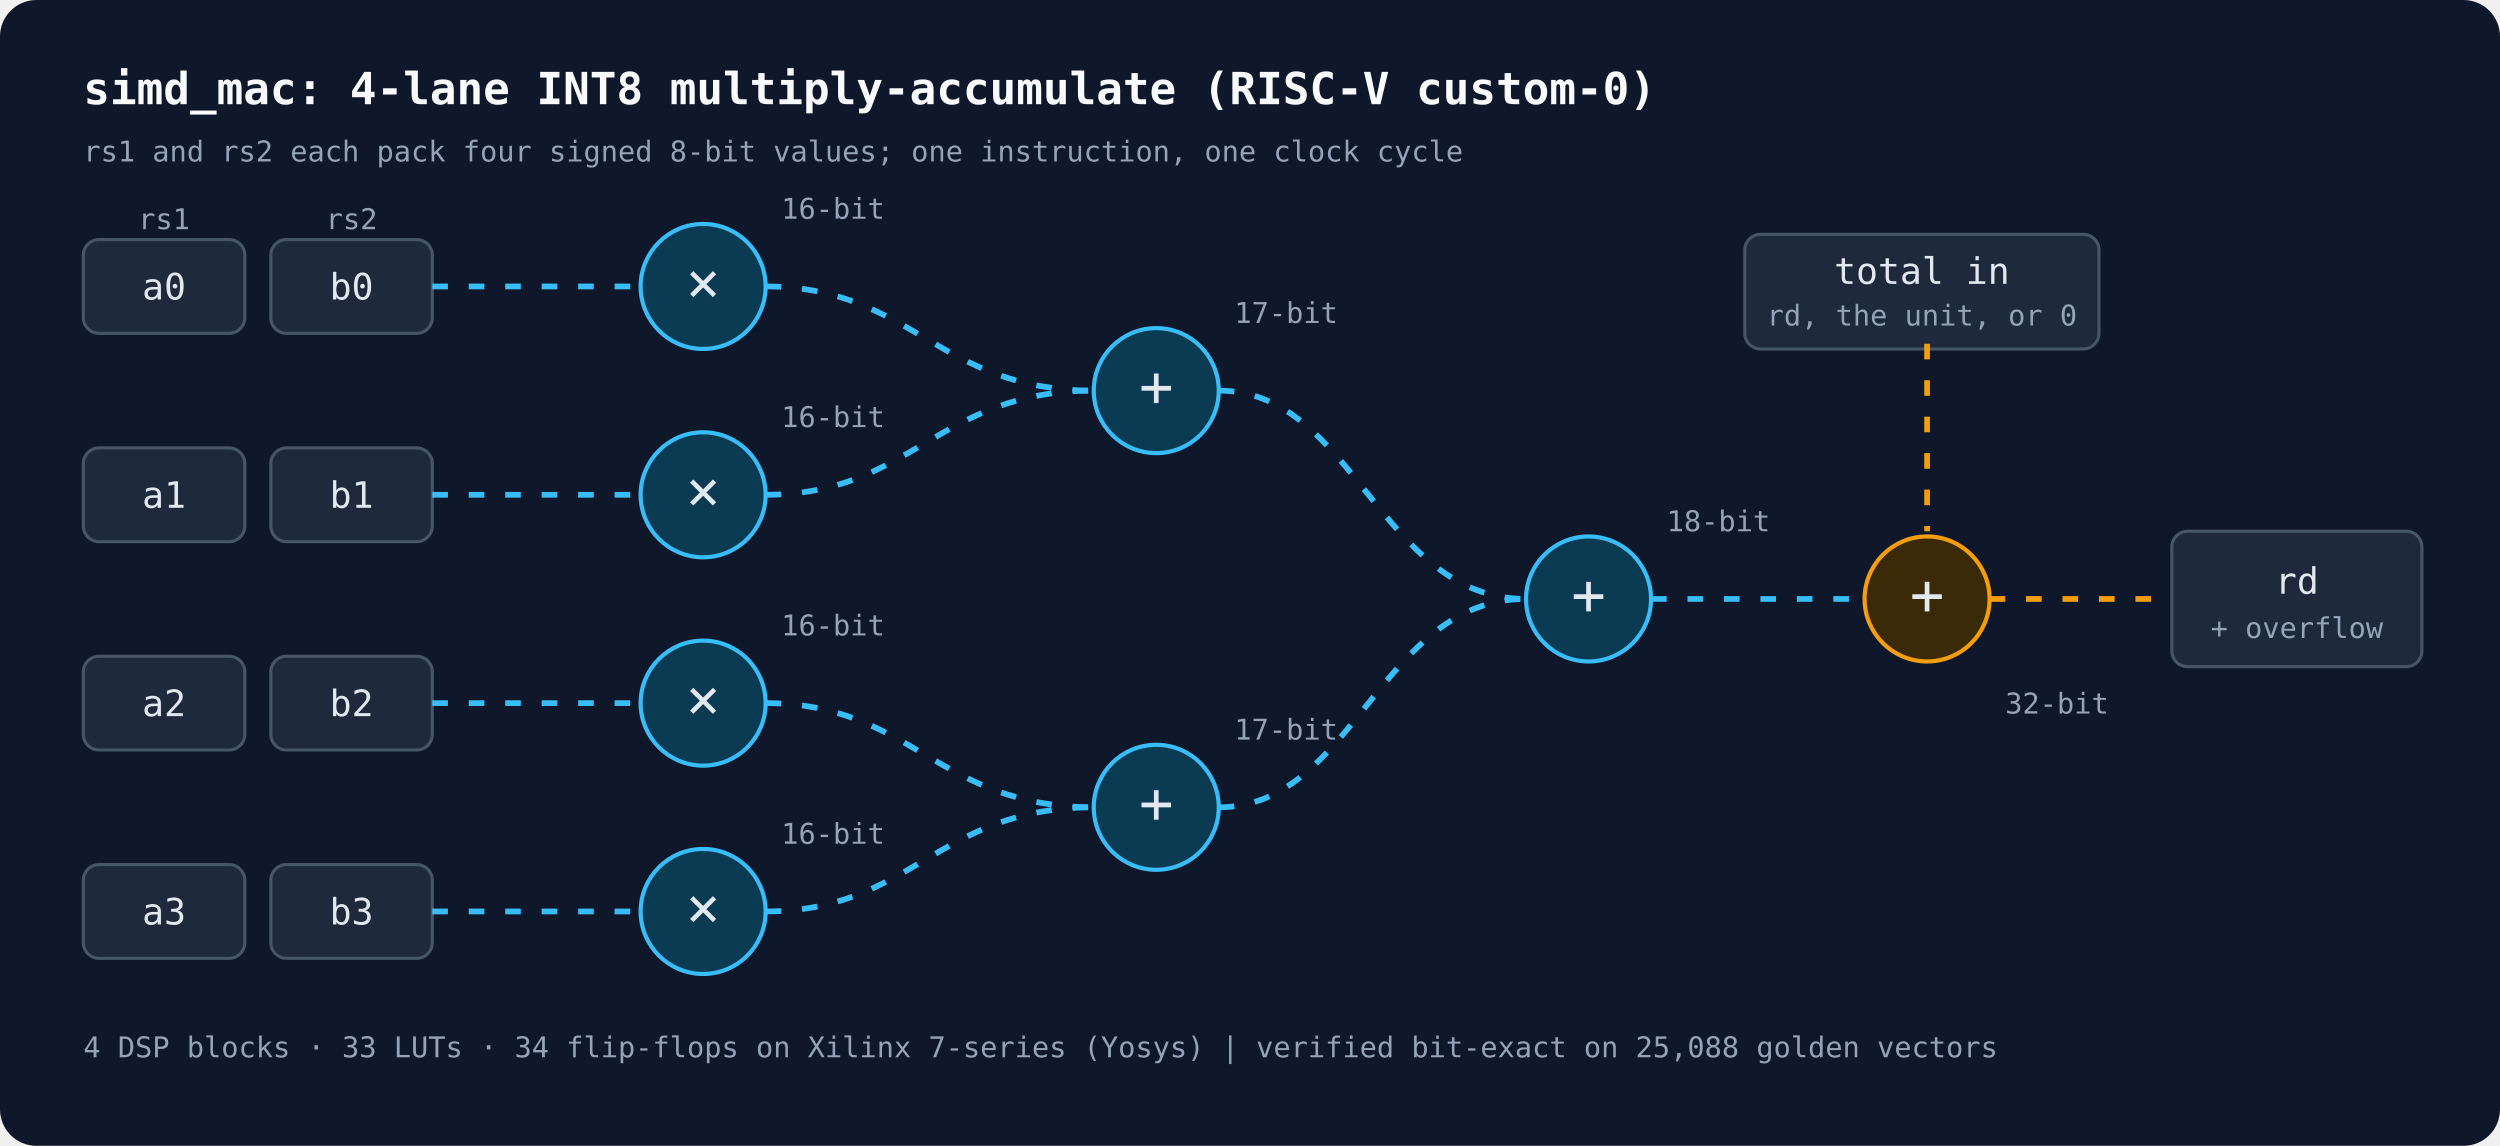
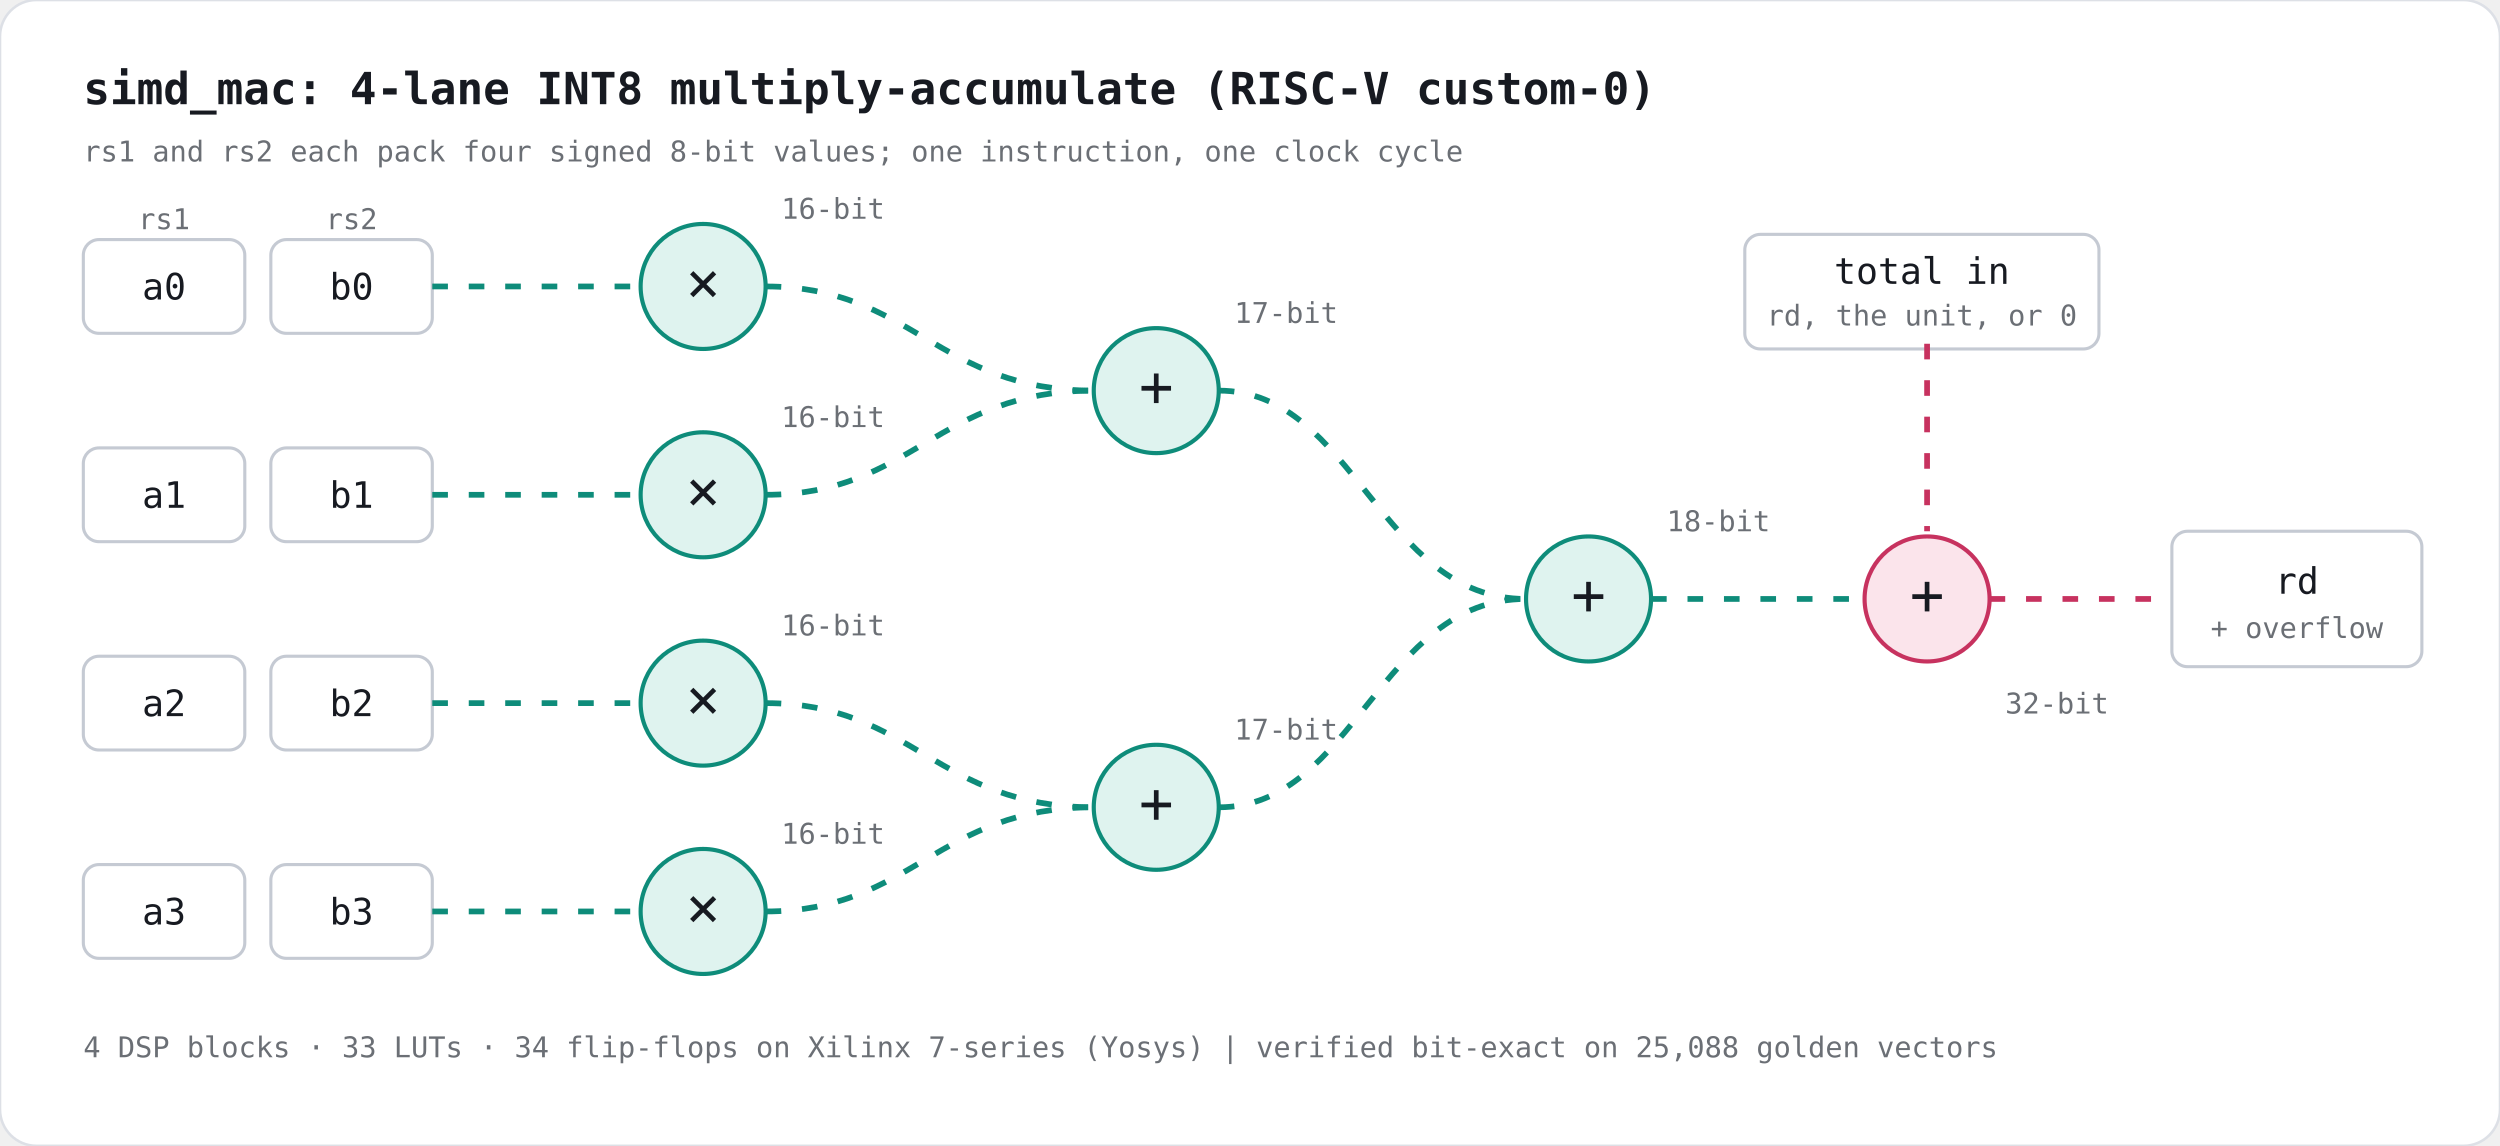
<svg xmlns="http://www.w3.org/2000/svg" viewBox="0 0 960 440" width="960" height="440" font-family="ui-monospace,SFMono-Regular,Menlo,Consolas,monospace">
  <style>
- .flow{fill:none;stroke:#38bdf8;stroke-width:2.2;stroke-dasharray:6 8;animation:dash 1.1s linear infinite}
- .acc{fill:none;stroke:#f59e0b;stroke-width:2.2;stroke-dasharray:6 8;animation:dash 1.1s linear infinite}
- .box{fill:#1e293b;stroke:#475569;stroke-width:1.2}
- .op{fill:#0b3a53;stroke:#38bdf8;stroke-width:1.6}
- .opa{fill:#3b2a08;stroke:#f59e0b;stroke-width:1.6}
- .t{fill:#e2e8f0;font-size:14px}
- .s{fill:#94a3b8;font-size:11px}
- .h{fill:#f8fafc;font-size:17px;font-weight:600}
+ .flow{fill:none;stroke:#0E8C7A;stroke-width:2.2;stroke-dasharray:6 8;animation:dash 1.1s linear infinite}
+ .acc{fill:none;stroke:#C7325F;stroke-width:2.2;stroke-dasharray:6 8;animation:dash 1.1s linear infinite}
+ .box{fill:#FFFFFF;stroke:#C5CAD3;stroke-width:1.2}
+ .op{fill:#DFF3EF;stroke:#0E8C7A;stroke-width:1.6}
+ .opa{fill:#FBE4EB;stroke:#C7325F;stroke-width:1.6}
+ .t{fill:#171A21;font-size:14px}
+ .s{fill:#6B6F75;font-size:11px}
+ .h{fill:#171A21;font-size:17px;font-weight:600}
.pulse{animation:pulse 2.2s ease-in-out infinite}
@keyframes dash{to{stroke-dashoffset:-28}}
@keyframes pulse{0%,100%{opacity:.55}50%{opacity:1}}
@media (prefers-reduced-motion:reduce){.flow,.acc,.pulse{animation:none}}
</style>
-   <rect width="960" height="440" rx="14" fill="#0f172a" />
+   <rect width="960" height="440" rx="14" fill="#FFFFFF" stroke="#DDE0E6" />
  <text x="32" y="40" class="h">simd_mac: 4-lane INT8 multiply-accumulate (RISC-V custom-0)</text>
  <text x="32" y="62" class="s">rs1 and rs2 each pack four signed 8-bit values; one instruction, one clock cycle</text>
  <rect x="32" y="92" width="62" height="36" rx="6" class="box" />
  <text x="63" y="115" text-anchor="middle" class="t">a0</text>
  <rect x="104" y="92" width="62" height="36" rx="6" class="box" />
  <text x="135" y="115" text-anchor="middle" class="t">b0</text>
  <path d="M166 110 L246 110" class="flow" />
  <circle cx="270" cy="110" r="24" class="op pulse" />
  <text x="270" y="116" text-anchor="middle" class="t" style="font-size:22px">×</text>
  <text x="300" y="84" class="s">16-bit</text>
  <rect x="32" y="172" width="62" height="36" rx="6" class="box" />
  <text x="63" y="195" text-anchor="middle" class="t">a1</text>
  <rect x="104" y="172" width="62" height="36" rx="6" class="box" />
  <text x="135" y="195" text-anchor="middle" class="t">b1</text>
  <path d="M166 190 L246 190" class="flow" />
  <circle cx="270" cy="190" r="24" class="op pulse" />
  <text x="270" y="196" text-anchor="middle" class="t" style="font-size:22px">×</text>
  <text x="300" y="164" class="s">16-bit</text>
  <rect x="32" y="252" width="62" height="36" rx="6" class="box" />
  <text x="63" y="275" text-anchor="middle" class="t">a2</text>
  <rect x="104" y="252" width="62" height="36" rx="6" class="box" />
  <text x="135" y="275" text-anchor="middle" class="t">b2</text>
  <path d="M166 270 L246 270" class="flow" />
  <circle cx="270" cy="270" r="24" class="op pulse" />
  <text x="270" y="276" text-anchor="middle" class="t" style="font-size:22px">×</text>
  <text x="300" y="244" class="s">16-bit</text>
  <rect x="32" y="332" width="62" height="36" rx="6" class="box" />
  <text x="63" y="355" text-anchor="middle" class="t">a3</text>
  <rect x="104" y="332" width="62" height="36" rx="6" class="box" />
  <text x="135" y="355" text-anchor="middle" class="t">b3</text>
  <path d="M166 350 L246 350" class="flow" />
  <circle cx="270" cy="350" r="24" class="op pulse" />
  <text x="270" y="356" text-anchor="middle" class="t" style="font-size:22px">×</text>
  <text x="300" y="324" class="s">16-bit</text>
  <text x="63" y="88" text-anchor="middle" class="s">rs1</text>
  <text x="135" y="88" text-anchor="middle" class="s">rs2</text>
  <path d="M294 110 C350 110 360 150.0 420 150.0" class="flow" />
  <path d="M294 190 C350 190 360 150.0 420 150.0" class="flow" />
  <circle cx="444" cy="150.0" r="24" class="op pulse" />
  <text x="444" y="156.0" text-anchor="middle" class="t" style="font-size:22px">+</text>
  <text x="474" y="124.0" class="s">17-bit</text>
  <path d="M294 270 C350 270 360 310.0 420 310.0" class="flow" />
  <path d="M294 350 C350 350 360 310.0 420 310.0" class="flow" />
  <circle cx="444" cy="310.0" r="24" class="op pulse" />
  <text x="444" y="316.0" text-anchor="middle" class="t" style="font-size:22px">+</text>
  <text x="474" y="284.0" class="s">17-bit</text>
  <path d="M468 150.0 C520 150.0 530 230.0 586 230.0" class="flow" />
  <path d="M468 310.0 C520 310.0 530 230.0 586 230.0" class="flow" />
  <circle cx="610" cy="230.0" r="24" class="op pulse" />
  <text x="610" y="236.0" text-anchor="middle" class="t" style="font-size:22px">+</text>
  <text x="640" y="204.0" class="s">18-bit</text>
  <path d="M634 230.0 L716 230.0" class="flow" />
  <rect x="670" y="90" width="136" height="44" rx="6" class="box" />
  <text x="738" y="109" text-anchor="middle" class="t">total in</text>
  <text x="738" y="125" text-anchor="middle" class="s">rd, the unit, or 0</text>
  <path d="M740 132 L740 204.0" class="acc" />
  <circle cx="740" cy="230.0" r="24" class="opa pulse" />
  <text x="740" y="236.0" text-anchor="middle" class="t" style="font-size:22px">+</text>
  <text x="770" y="274.0" class="s">32-bit</text>
  <path d="M764 230.0 L834 230.0" class="acc" />
  <rect x="834" y="204.0" width="96" height="52" rx="6" class="box" />
  <text x="882" y="228.0" text-anchor="middle" class="t">rd</text>
  <text x="882" y="245.0" text-anchor="middle" class="s">+ overflow</text>
  <text x="32" y="406" class="s">4 DSP blocks · 33 LUTs · 34 flip-flops on Xilinx 7-series (Yosys)   |   verified bit-exact on 25,088 golden vectors</text>
</svg>
